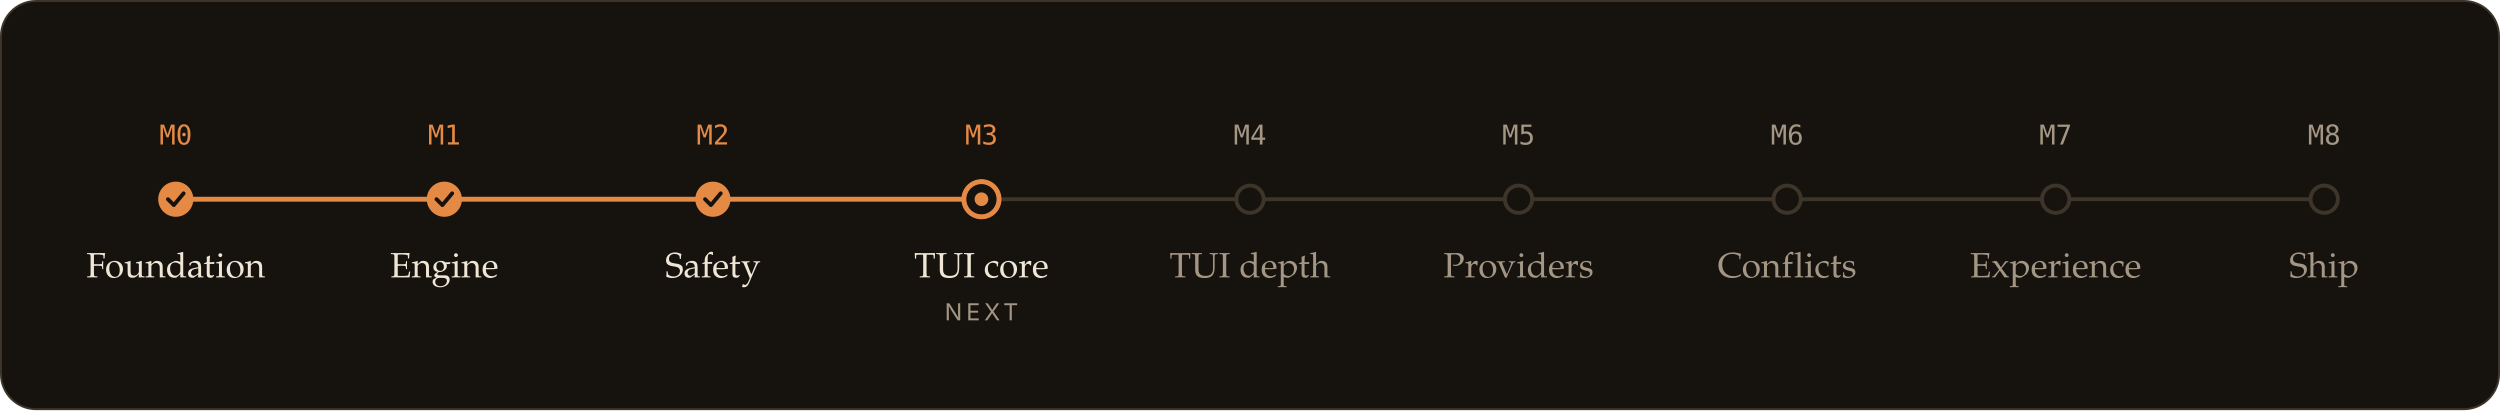
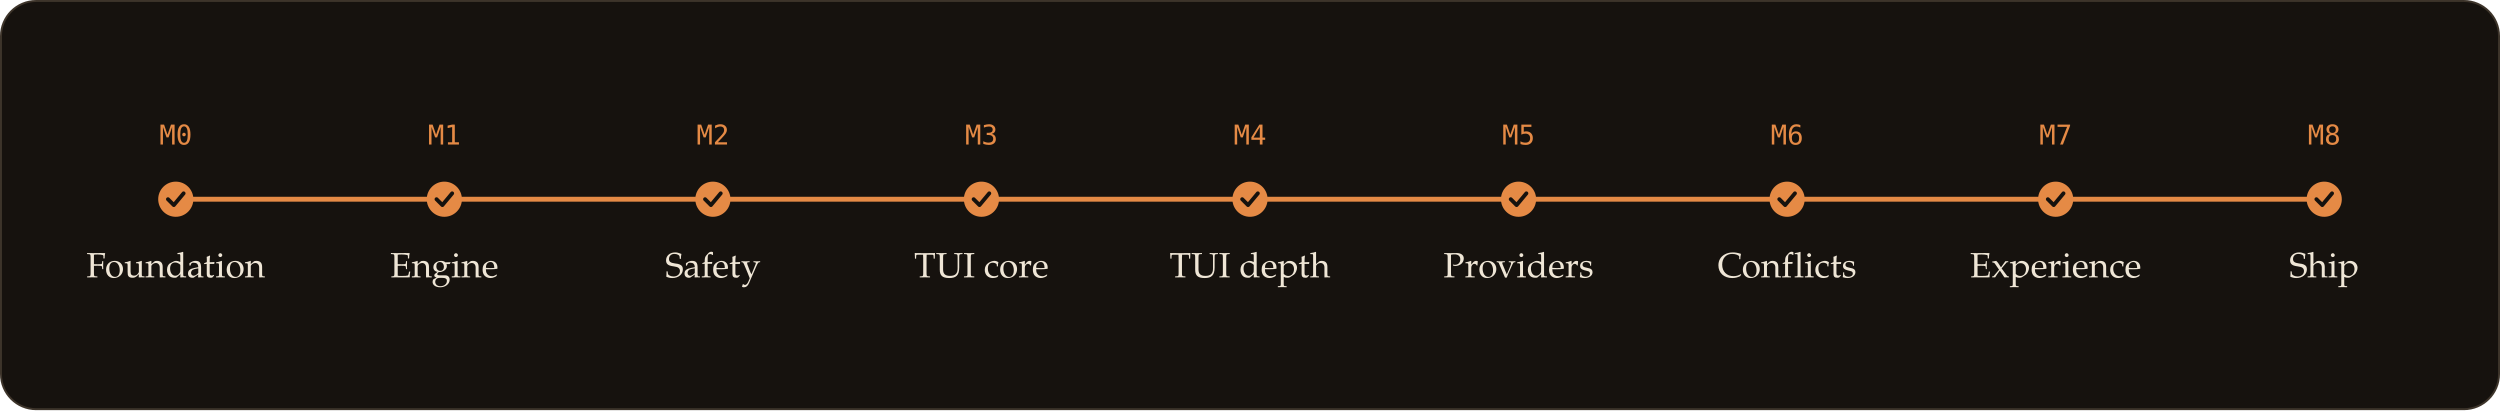
- <svg xmlns="http://www.w3.org/2000/svg" viewBox="0 0 1280 210" width="1280" height="210" role="img" aria-label="Roadmap: M0 Foundation, M1 Engine and M2 Safety are done; M3 TUI core is next, then M4 to M8.">
+ <svg xmlns="http://www.w3.org/2000/svg" viewBox="0 0 1280 210" width="1280" height="210" role="img" aria-label="Roadmap: all nine milestones, M0 Foundation to M8 Ship, are done in v1.0.">
  <style>
.bg{fill:#16120E} .surface{fill:#1F1A14} .raised{fill:#2A231C}
.rule{stroke:#3D342A} .rulef{fill:#3D342A}
.text{fill:#EFE6D6} .muted{fill:#A39684} .accent{fill:#E58A45} .accents{stroke:#E58A45}
.brass{fill:#CDB27A} .sage{fill:#8DB58A} .amber{fill:#DDA654} .sindoor{fill:#E07A66}
.serif{font-family:'Iowan Old Style','Palatino Linotype',Palatino,'Book Antiqua',Georgia,serif} .sans{font-family:-apple-system,BlinkMacSystemFont,'Segoe UI',Inter,'Helvetica Neue',Arial,sans-serif} .mono{font-family:ui-monospace,SFMono-Regular,'SF Mono',Menlo,Consolas,'DejaVu Sans Mono','Liberation Mono',monospace}
.pulse{transform-box:fill-box;transform-origin:center;animation:pulse 2.4s ease-out infinite}@keyframes pulse{0%{transform:scale(1);opacity:.9}100%{transform:scale(2.6);opacity:0}}@media (prefers-reduced-motion: reduce){.pulse{animation:none;opacity:0}}
</style>
  <rect x=".5" y=".5" width="1279" height="209" rx="18" class="bg rule" stroke-width="1" />
  <line x1="90" y1="102" x2="1190" y2="102" class="rule" stroke-width="2" />
-   <line x1="90" y1="102" x2="502.5" y2="102" class="accents" stroke-width="2.5" />
+   <line x1="90" y1="102" x2="1190.0" y2="102" class="accents" stroke-width="2.5" />
  <circle cx="90.0" cy="102" r="9" class="accent" />
  <path d="M86.0 102 l3 3 l5 -6" fill="none" stroke="#16120E" stroke-width="2" stroke-linecap="round" stroke-linejoin="round" />
  <text x="90.0" y="74" text-anchor="middle" class="mono accent" font-size="14">M0</text>
  <text x="90.0" y="142" text-anchor="middle" class="serif text" font-size="18">Foundation</text>
  <circle cx="227.5" cy="102" r="9" class="accent" />
  <path d="M223.5 102 l3 3 l5 -6" fill="none" stroke="#16120E" stroke-width="2" stroke-linecap="round" stroke-linejoin="round" />
  <text x="227.5" y="74" text-anchor="middle" class="mono accent" font-size="14">M1</text>
  <text x="227.5" y="142" text-anchor="middle" class="serif text" font-size="18">Engine</text>
  <circle cx="365.0" cy="102" r="9" class="accent" />
  <path d="M361.0 102 l3 3 l5 -6" fill="none" stroke="#16120E" stroke-width="2" stroke-linecap="round" stroke-linejoin="round" />
  <text x="365.0" y="74" text-anchor="middle" class="mono accent" font-size="14">M2</text>
  <text x="365.0" y="142" text-anchor="middle" class="serif text" font-size="18">Safety</text>
-   <circle cx="502.5" cy="102" r="9" class="bg accents" stroke-width="2.5" />
-   <circle cx="502.5" cy="102" r="9" fill="none" class="accents pulse" stroke-width="2" />
-   <circle cx="502.5" cy="102" r="3.5" class="accent" />
+   <circle cx="502.5" cy="102" r="9" class="accent" />
+   <path d="M498.5 102 l3 3 l5 -6" fill="none" stroke="#16120E" stroke-width="2" stroke-linecap="round" stroke-linejoin="round" />
  <text x="502.5" y="74" text-anchor="middle" class="mono accent" font-size="14">M3</text>
  <text x="502.5" y="142" text-anchor="middle" class="serif text" font-size="18">TUI core</text>
-   <text x="502.5" y="164" text-anchor="middle" class="sans muted" font-size="12" letter-spacing="2">NEXT</text>
-   <circle cx="640.0" cy="102" r="7" class="bg rule" stroke-width="2" />
-   <text x="640.0" y="74" text-anchor="middle" class="mono muted" font-size="14">M4</text>
-   <text x="640.0" y="142" text-anchor="middle" class="serif muted" font-size="18">TUI depth</text>
-   <circle cx="777.5" cy="102" r="7" class="bg rule" stroke-width="2" />
-   <text x="777.5" y="74" text-anchor="middle" class="mono muted" font-size="14">M5</text>
-   <text x="777.5" y="142" text-anchor="middle" class="serif muted" font-size="18">Providers</text>
-   <circle cx="915.0" cy="102" r="7" class="bg rule" stroke-width="2" />
-   <text x="915.0" y="74" text-anchor="middle" class="mono muted" font-size="14">M6</text>
-   <text x="915.0" y="142" text-anchor="middle" class="serif muted" font-size="18">Conflicts</text>
-   <circle cx="1052.5" cy="102" r="7" class="bg rule" stroke-width="2" />
-   <text x="1052.5" y="74" text-anchor="middle" class="mono muted" font-size="14">M7</text>
-   <text x="1052.5" y="142" text-anchor="middle" class="serif muted" font-size="18">Experience</text>
-   <circle cx="1190.0" cy="102" r="7" class="bg rule" stroke-width="2" />
-   <text x="1190.0" y="74" text-anchor="middle" class="mono muted" font-size="14">M8</text>
-   <text x="1190.0" y="142" text-anchor="middle" class="serif muted" font-size="18">Ship</text>
+   <circle cx="640.0" cy="102" r="9" class="accent" />
+   <path d="M636.0 102 l3 3 l5 -6" fill="none" stroke="#16120E" stroke-width="2" stroke-linecap="round" stroke-linejoin="round" />
+   <text x="640.0" y="74" text-anchor="middle" class="mono accent" font-size="14">M4</text>
+   <text x="640.0" y="142" text-anchor="middle" class="serif text" font-size="18">TUI depth</text>
+   <circle cx="777.5" cy="102" r="9" class="accent" />
+   <path d="M773.5 102 l3 3 l5 -6" fill="none" stroke="#16120E" stroke-width="2" stroke-linecap="round" stroke-linejoin="round" />
+   <text x="777.5" y="74" text-anchor="middle" class="mono accent" font-size="14">M5</text>
+   <text x="777.5" y="142" text-anchor="middle" class="serif text" font-size="18">Providers</text>
+   <circle cx="915.0" cy="102" r="9" class="accent" />
+   <path d="M911.0 102 l3 3 l5 -6" fill="none" stroke="#16120E" stroke-width="2" stroke-linecap="round" stroke-linejoin="round" />
+   <text x="915.0" y="74" text-anchor="middle" class="mono accent" font-size="14">M6</text>
+   <text x="915.0" y="142" text-anchor="middle" class="serif text" font-size="18">Conflicts</text>
+   <circle cx="1052.5" cy="102" r="9" class="accent" />
+   <path d="M1048.5 102 l3 3 l5 -6" fill="none" stroke="#16120E" stroke-width="2" stroke-linecap="round" stroke-linejoin="round" />
+   <text x="1052.5" y="74" text-anchor="middle" class="mono accent" font-size="14">M7</text>
+   <text x="1052.5" y="142" text-anchor="middle" class="serif text" font-size="18">Experience</text>
+   <circle cx="1190.0" cy="102" r="9" class="accent" />
+   <path d="M1186.0 102 l3 3 l5 -6" fill="none" stroke="#16120E" stroke-width="2" stroke-linecap="round" stroke-linejoin="round" />
+   <text x="1190.0" y="74" text-anchor="middle" class="mono accent" font-size="14">M8</text>
+   <text x="1190.0" y="142" text-anchor="middle" class="serif text" font-size="18">Ship</text>
</svg>
